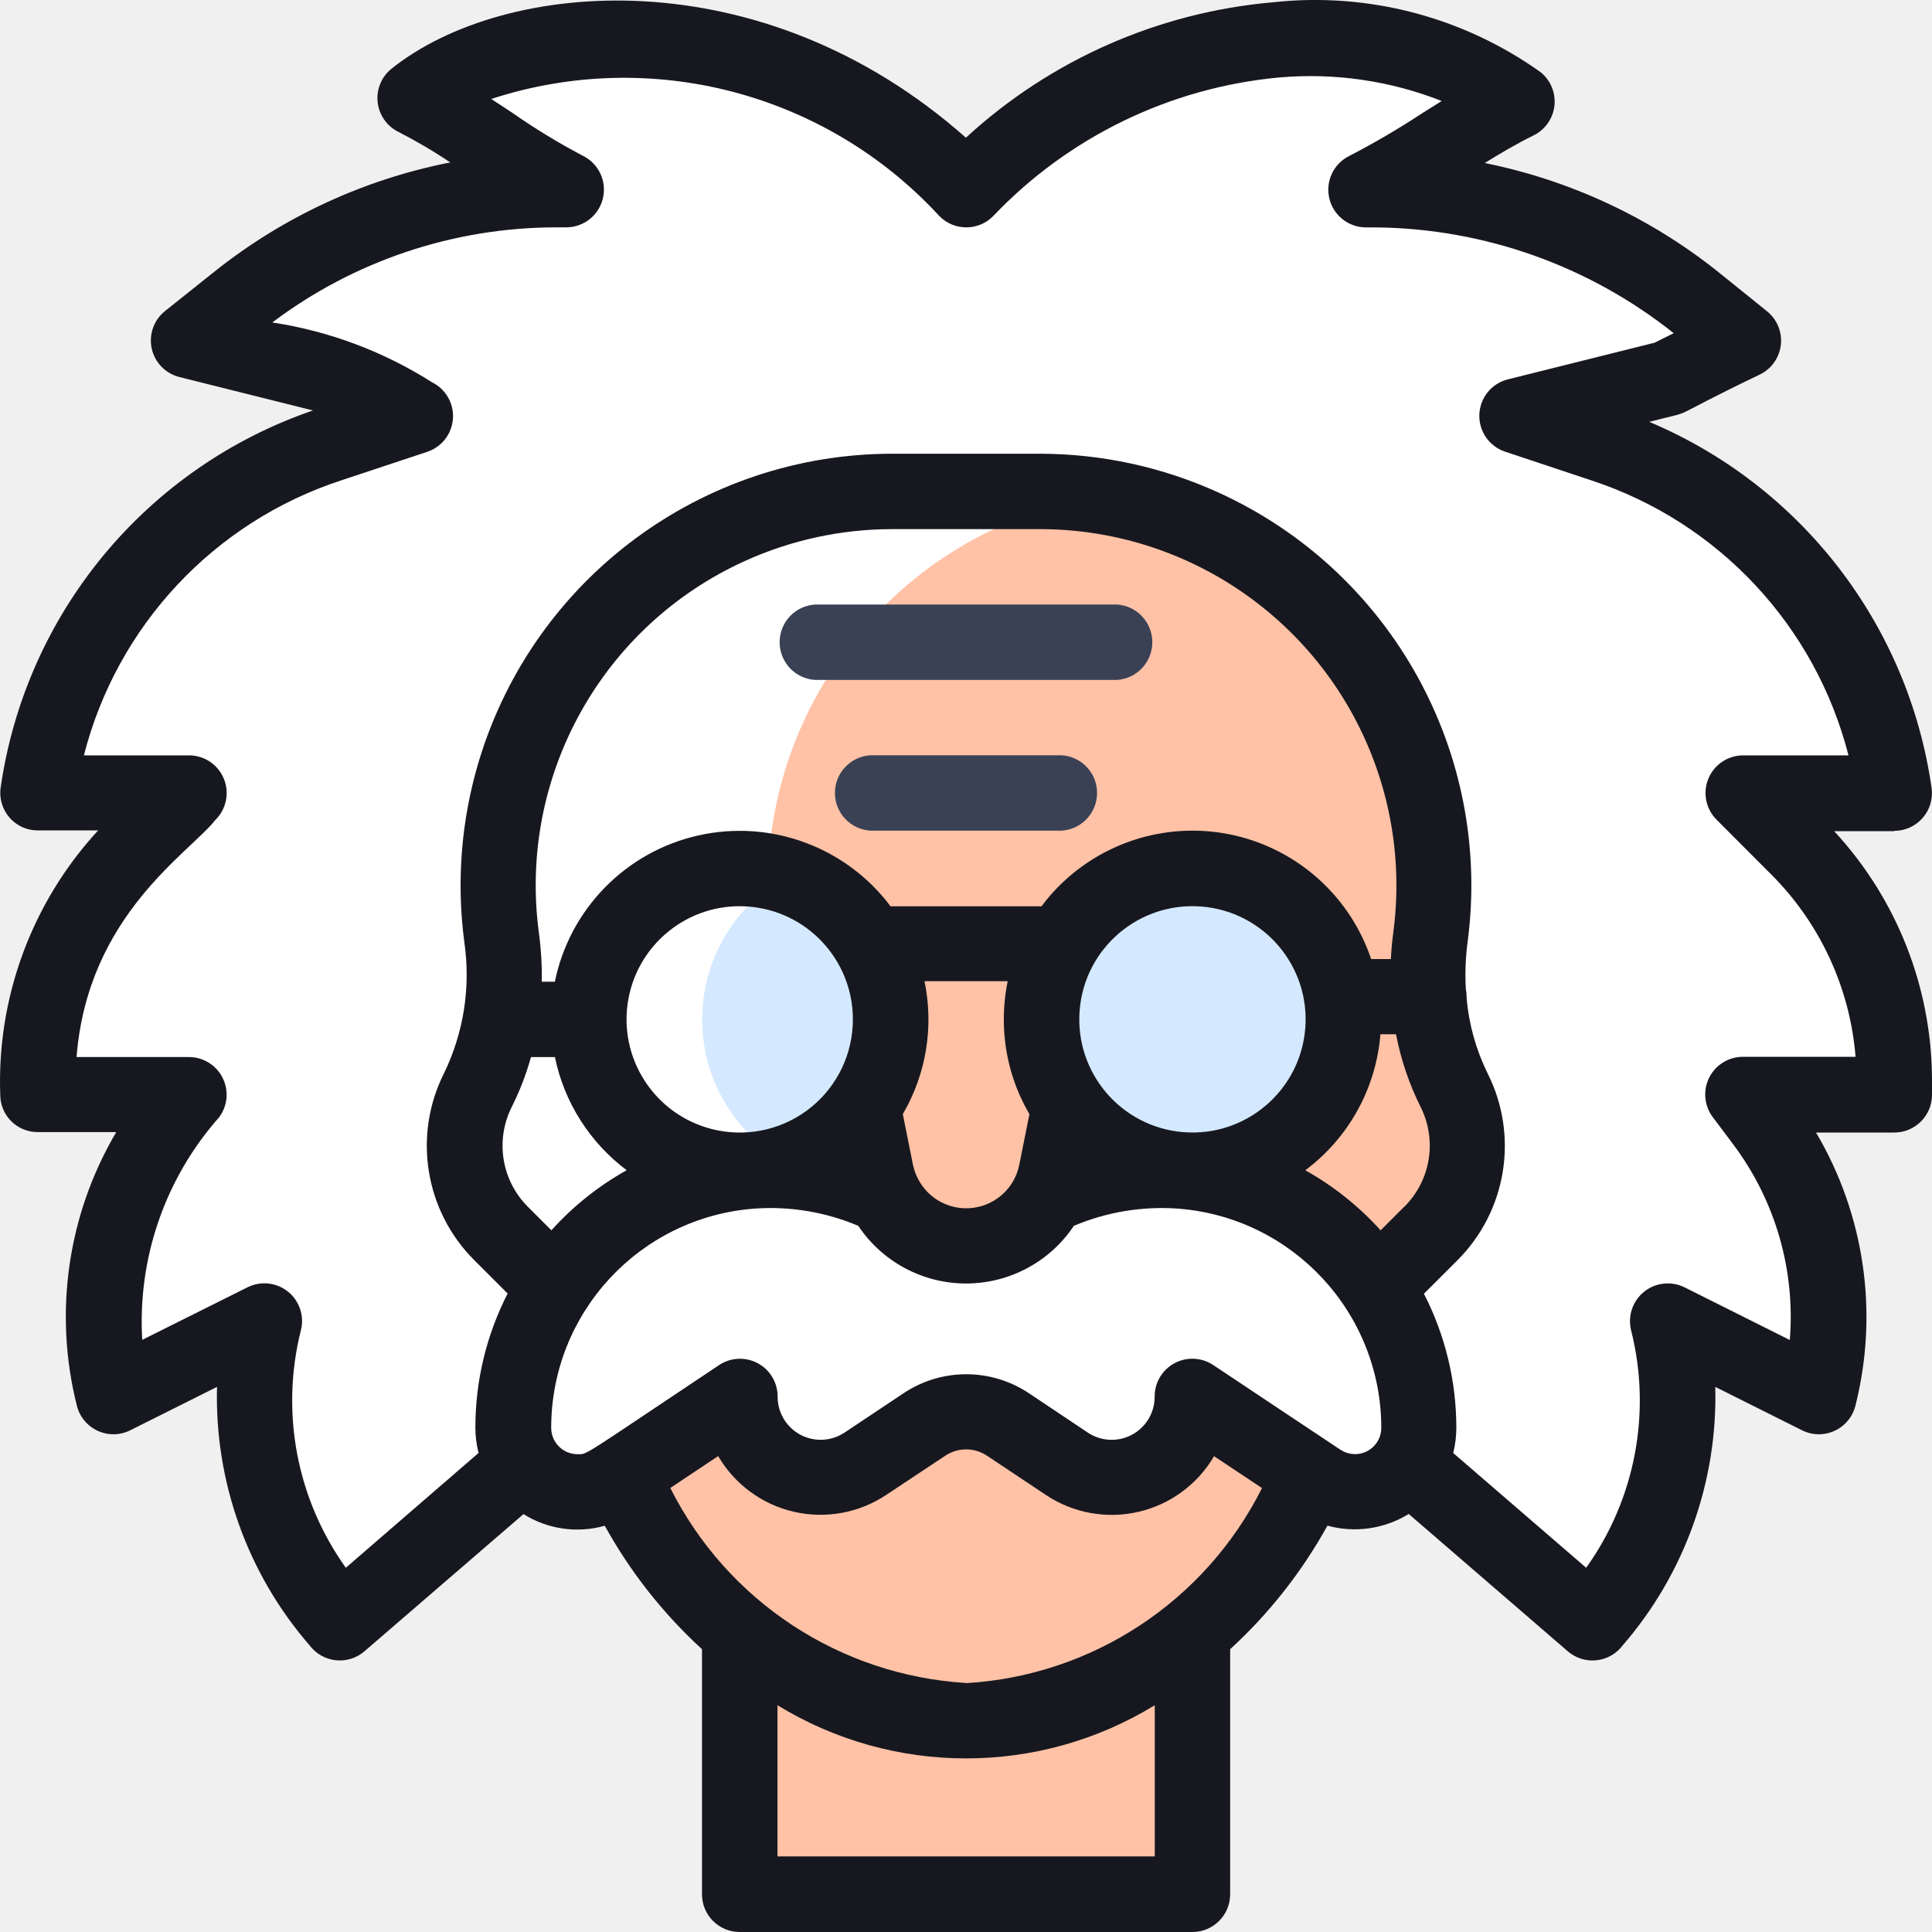
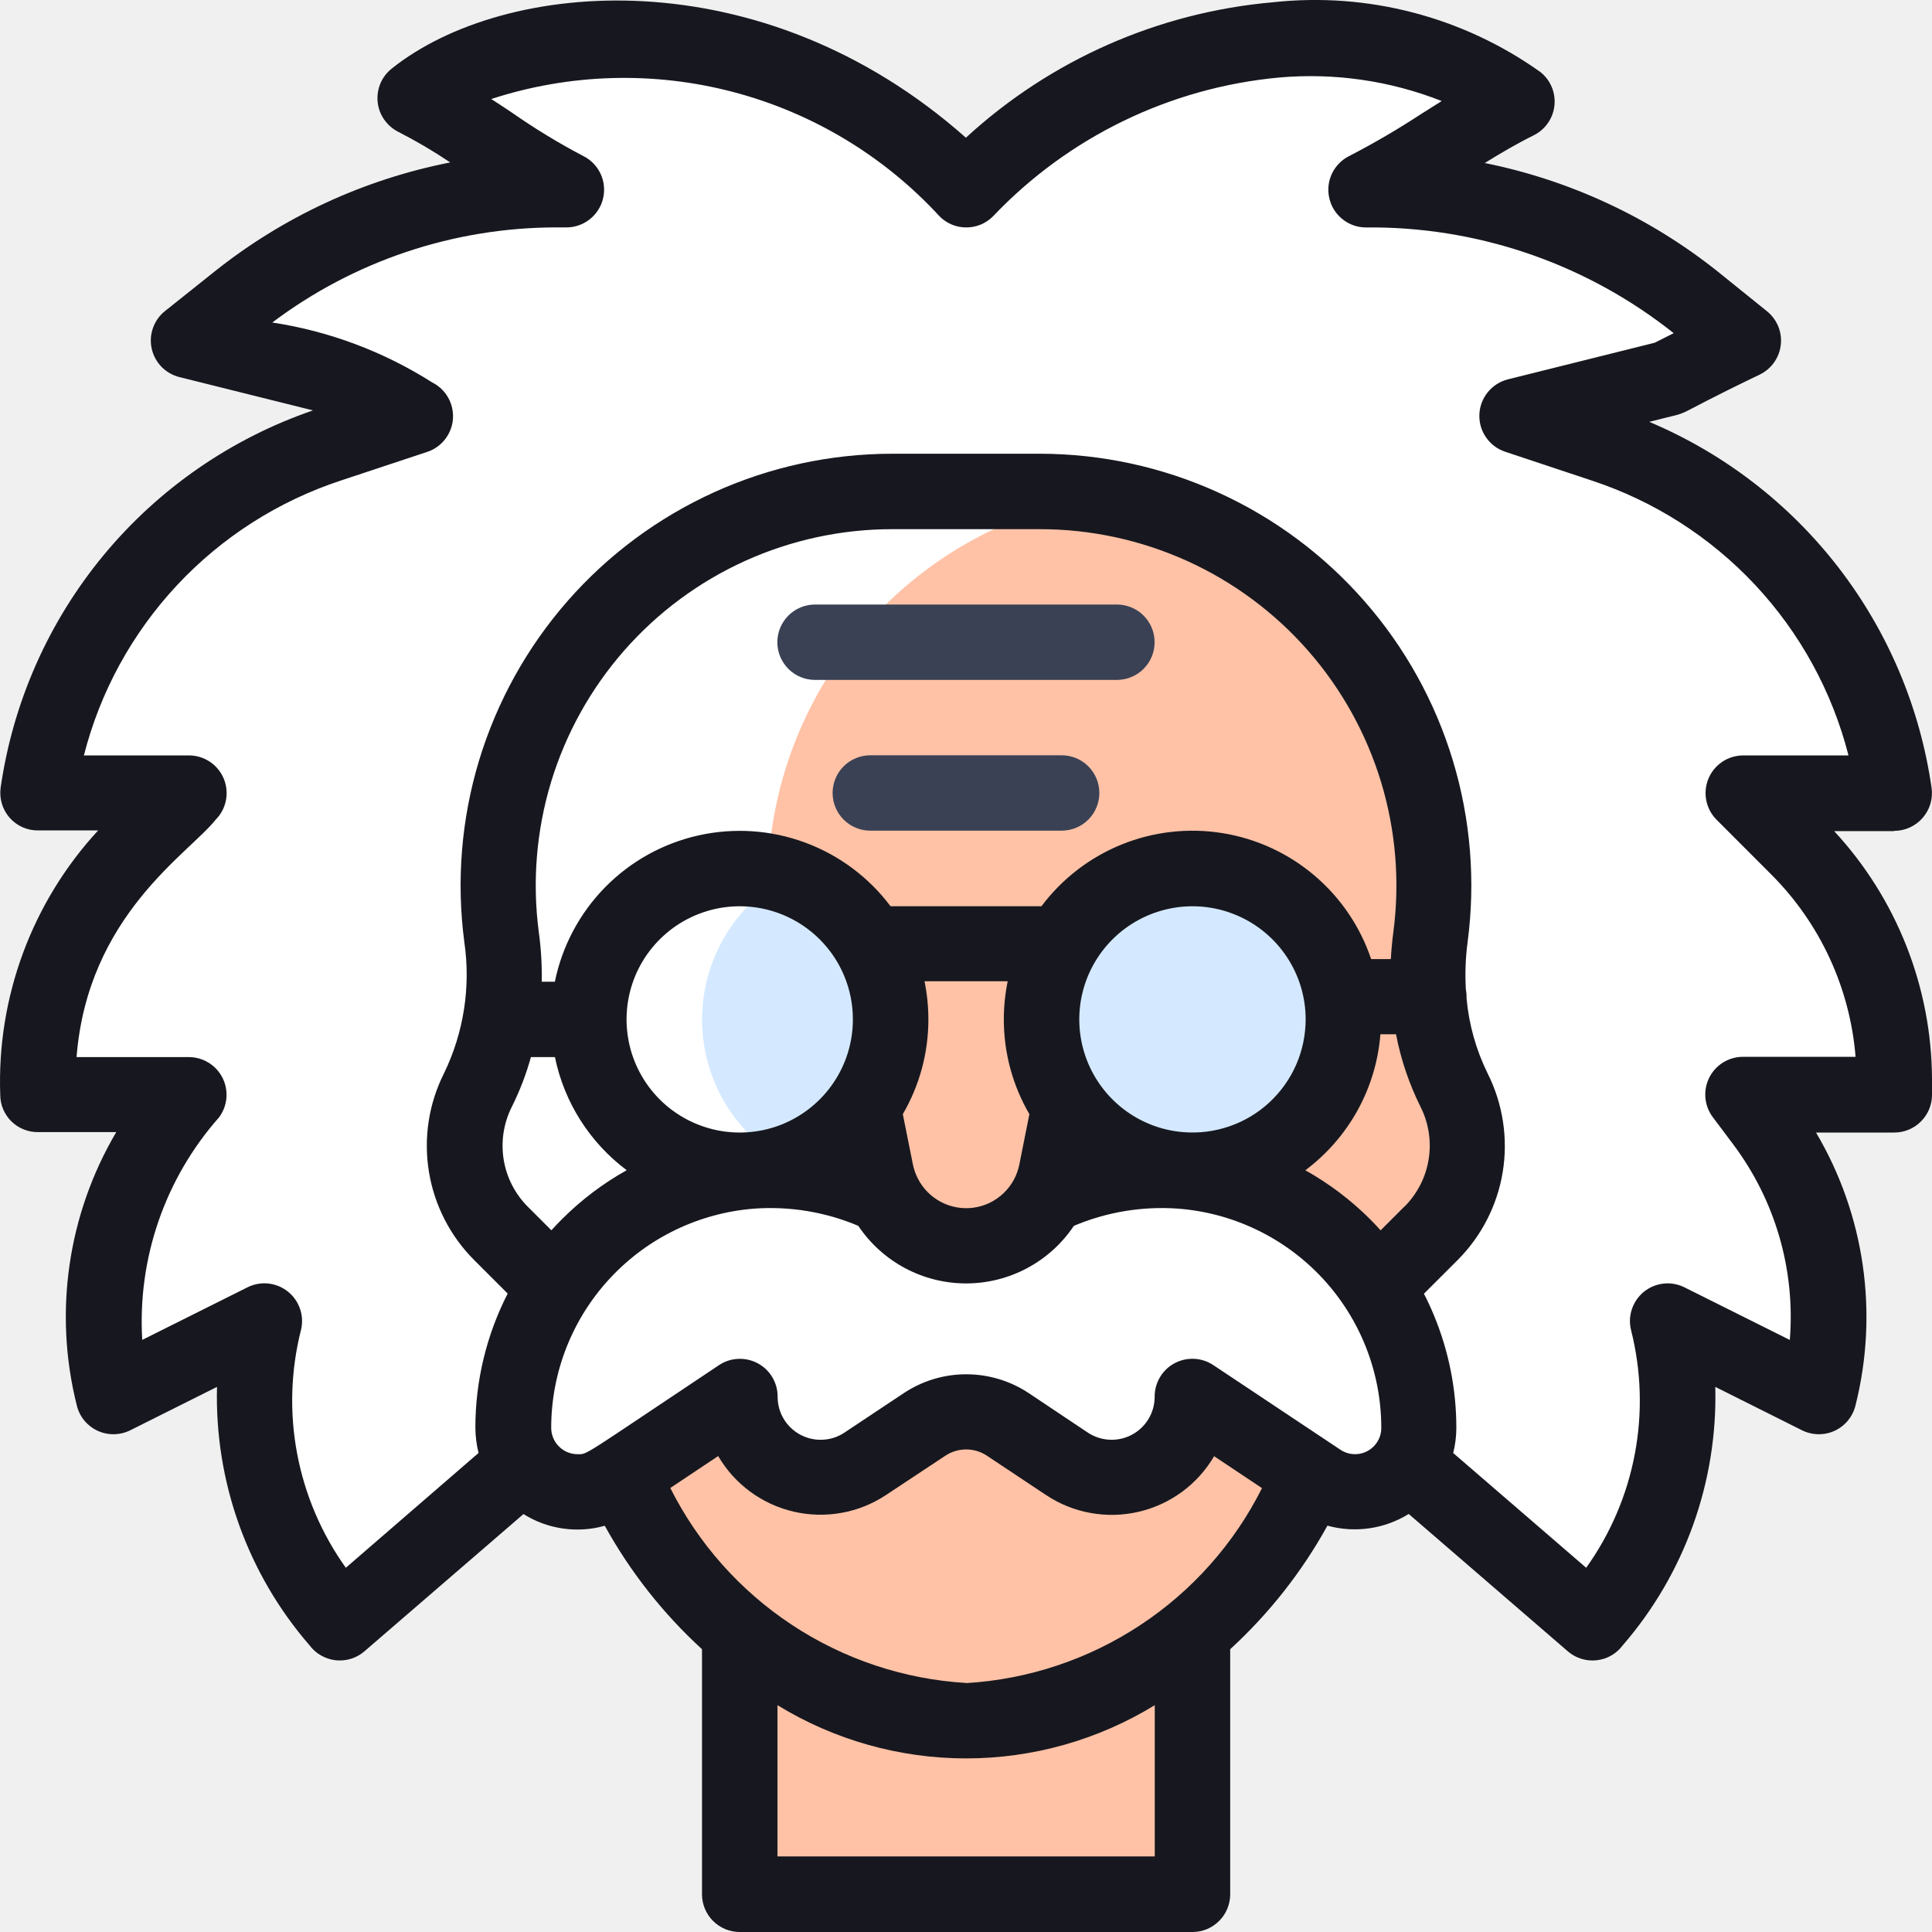
- <svg xmlns="http://www.w3.org/2000/svg" width="40" height="40" fill="none">
-   <path d="M24.668 33.81a9.324 9.324 0 002.464-3.27l-2.446-1.63h-4.92l-2.446 1.63a9.324 9.324 0 002.464 3.27l-.019.022v5.387h4.921v-5.386l-.018-.023z" fill="#FFC2A6" />
-   <path d="M20.515 33.81a9.325 9.325 0 002.464-3.27l-2.445-1.63h-4.92l-2.446 1.63a9.324 9.324 0 002.464 3.27l-.019.022v5.387h4.921v-5.386l-.018-.023z" fill="#FFC2A6" />
-   <path d="M36.09 16.42h3.125a8.932 8.932 0 00-6.02-7.21l-1.791-.597 3.125-.78 1.562-.78-1.029-.82a10.517 10.517 0 00-6.57-2.303h-.215c1.13-.561 1.994-1.262 3.125-1.828C29.222.357 24.09-.16 20 3.928 15.886-.185 10.635.4 8.593 2.03c1.13.561 1.994 1.332 3.124 1.898h-.214c-2.388 0-4.705.812-6.57 2.303l-1.028.82 3.125.78 1.563.78-1.791.596a8.937 8.937 0 00-6.02 7.212h3.124l-1.142 1.142a6.763 6.763 0 00-1.982 4.783v.321h3.125l-.41.548a6.76 6.76 0 00-1.151 5.701l1.562-.78 1.562-.78a6.758 6.758 0 001.151 5.7l.41.548 3.819-3.295a1.326 1.326 0 001.836.36l2.626-1.75a1.67 1.67 0 001.752 1.67c.303-.015.595-.111.847-.279l1.221-.813a1.561 1.561 0 011.733 0l1.221.813a1.674 1.674 0 002.6-1.39l2.625 1.75a1.327 1.327 0 001.836-.361l3.815 3.29.41-.547a6.76 6.76 0 001.152-5.701l1.562.78 1.563.78a6.758 6.758 0 00-1.151-5.7l-.41-.549h3.123v-.321a6.763 6.763 0 00-1.981-4.782l-1.14-1.136z" fill="#fff" />
-   <path d="M16.618 17.984a3.385 3.385 0 000 6.247 3.385 3.385 0 000-6.247zm9.371-.001a3.388 3.388 0 00-4.684 2.953 3.383 3.383 0 004.363 3.41 3.386 3.386 0 001.836-5.116 3.385 3.385 0 00-1.515-1.247z" fill="#D4E9FF" />
-   <path d="M30.11 22.573a5.196 5.196 0 01-.526-1.934 5.922 5.922 0 01.035-1.239c.06-.45.083-.906.068-1.36a8.16 8.16 0 00-6.893-7.767 8.168 8.168 0 00-6.892 7.767 3.127 3.127 0 012.528 3.304 3.12 3.12 0 01-.566 1.57l.27 1.346a1.905 1.905 0 003.74 0l.269-1.347a3.122 3.122 0 012.056-4.889 3.126 3.126 0 013.48 4.004 3.124 3.124 0 01-3.236 2.194v.025a5.33 5.33 0 014.074 2.41l1.114-1.114c.347-.347.587-.786.692-1.264 0-.015.007-.031.01-.046a2.562 2.562 0 00-.224-1.66z" fill="#FFC2A6" />
-   <path d="M21.983 15.637H18.02a.782.782 0 000 1.561h3.96a.782.782 0 000-1.561h.003z" fill="#3A4155" />
-   <path d="M39.217 17.202a.78.78 0 00.774-.891 9.712 9.712 0 00-5.845-7.577c1.1-.285.173.037 2.296-.983a.78.78 0 00.139-1.309l-1.022-.824a11.335 11.335 0 00-4.819-2.243c.329-.203.655-.396 1.015-.574a.78.78 0 00.138-1.309A8.037 8.037 0 0026.356.047a10.77 10.77 0 00-6.358 2.804c-4.235-3.753-9.549-3.3-11.89-1.43a.78.78 0 00.14 1.309c.37.19.729.4 1.074.633a11.336 11.336 0 00-4.875 2.255l-1.028.82a.78.78 0 00.303 1.37l2.758.69A9.718 9.718 0 00.013 16.31a.78.78 0 00.454.817.775.775 0 00.323.066h1.242a7.67 7.67 0 00-2.027 5.473.774.774 0 00.78.773h1.622a7.523 7.523 0 00-.816 5.663.78.78 0 001.107.51l1.795-.898a7.849 7.849 0 001.917 5.352.782.782 0 001.136.122l3.292-2.84a2.097 2.097 0 001.683.241 10.07 10.07 0 002.013 2.556v5.075a.78.78 0 00.781.78h9.374a.781.781 0 00.78-.78v-5.075a10.072 10.072 0 002.014-2.558 2.13 2.13 0 001.683-.242l3.293 2.843a.782.782 0 001.137-.122 7.863 7.863 0 001.917-5.352l1.795.898a.78.78 0 001.107-.51 7.504 7.504 0 00-.816-5.654h1.62a.781.781 0 00.781-.78v-.32a7.6 7.6 0 00-2.026-5.14h1.245l-.002-.006zm-28.062 2.094a7.374 7.374 0 014.269-7.682 7.384 7.384 0 013.045-.659h3.065a7.384 7.384 0 017.06 5.237 7.374 7.374 0 01.254 3.104 6.812 6.812 0 00-.052.56h-.408a3.902 3.902 0 00-5.165-2.372c-.66.267-1.235.71-1.66 1.28h-3.125a3.905 3.905 0 00-6.95 1.561h-.271a6.824 6.824 0 00-.062-1.029zm17.915 5.691l-.486.486a6.11 6.11 0 00-1.559-1.244 3.904 3.904 0 001.555-2.816h.323c.1.522.271 1.027.508 1.503a1.786 1.786 0 01-.337 2.07l-.004.001zm-11.412-3.881a2.341 2.341 0 01-2.8 2.297 2.343 2.343 0 112.8-2.297zm1.347 3.298a1.125 1.125 0 01-.105-.298l-.208-1.039a3.886 3.886 0 00.449-2.752h1.722c-.053.26-.08.525-.08.79-.001.69.181 1.367.53 1.962l-.208 1.039a1.121 1.121 0 01-2.1.298zm5.496-.964a2.343 2.343 0 11.375-4.671 2.343 2.343 0 01-.375 4.671zm-13.907-.52c.166-.33.3-.677.399-1.034h.496a3.91 3.91 0 001.486 2.342 6.107 6.107 0 00-1.559 1.244l-.486-.486a1.786 1.786 0 01-.336-2.065zm5.503 15.515v-3.13a7.477 7.477 0 007.811 0v3.13h-7.811zm3.905-3.591a7.347 7.347 0 01-6.124-4.037l.991-.66a2.454 2.454 0 003.48.803l1.221-.81a.777.777 0 01.866 0l1.22.813a2.456 2.456 0 003.48-.804l.992.66A7.341 7.341 0 0120 34.848l.001-.003zm7.745-4.832l-2.625-1.748a.78.78 0 00-1.216.654.89.89 0 01-1.386.741l-1.215-.812a2.338 2.338 0 00-2.6 0l-1.22.813a.891.891 0 01-1.385-.74.78.78 0 00-1.216-.655c-2.856 1.903-2.712 1.843-2.923 1.843a.546.546 0 01-.549-.548 4.55 4.55 0 014.208-4.537 4.66 4.66 0 012.15.357 2.683 2.683 0 004.463 0 4.667 4.667 0 012.151-.357 4.555 4.555 0 014.214 4.538.543.543 0 01-.85.45zm10.67-8.132h-2.325a.78.78 0 00-.626 1.255l.411.548a5.951 5.951 0 011.179 4.06l-2.179-1.09a.782.782 0 00-1.107.888 5.952 5.952 0 01-.93 4.918l-2.753-2.376c.043-.171.065-.347.065-.523a6.082 6.082 0 00-.671-2.775l.692-.691a3.345 3.345 0 00.628-3.868 4.391 4.391 0 01-.436-1.552v-.033a.782.782 0 00-.016-.157 5.171 5.171 0 01.036-.979 8.936 8.936 0 00-5.163-9.31 8.945 8.945 0 00-3.688-.801h-3.057A8.945 8.945 0 009.92 15.74a8.934 8.934 0 00-.307 3.762 4.677 4.677 0 01-.421 2.72 3.345 3.345 0 00.628 3.869l.69.69a6.09 6.09 0 00-.668 2.778c0 .176.023.352.066.523L7.16 32.459a5.953 5.953 0 01-.93-4.919.78.78 0 00-1.107-.887L2.945 27.74a6.382 6.382 0 011.59-4.606.78.78 0 00-.626-1.249H1.585c.231-2.935 2.325-4.214 2.878-4.913a.78.78 0 00-.552-1.333H1.737a8.1 8.1 0 015.317-5.69l1.79-.594a.78.78 0 00.103-1.439 8.575 8.575 0 00-3.309-1.24 9.775 9.775 0 015.871-1.969h.216a.781.781 0 00.35-1.478 13.63 13.63 0 01-1.477-.9 28.21 28.21 0 00-.427-.28 8.87 8.87 0 019.283 2.43.781.781 0 001.104 0 9.368 9.368 0 015.925-2.875 7.411 7.411 0 013.366.487c-.142.088-.282.176-.42.264a16.79 16.79 0 01-1.496.875.78.78 0 00.35 1.478h.216c2.237.026 4.402.796 6.153 2.19l-.394.197-3.042.76a.78.78 0 00-.058 1.495l1.79.596a8.104 8.104 0 015.323 5.693h-2.178a.78.78 0 00-.552 1.333l1.14 1.142a6.03 6.03 0 011.737 3.771v-.006z" fill="#17181F" />
-   <path d="M16.875 14.077h6.249a.782.782 0 000-1.561h-6.249a.782.782 0 000 1.561z" fill="#3A4155" />
+ <svg xmlns="http://www.w3.org/2000/svg" width="40" height="40" viewBox="0 0 40 40" fill="none">
+   <path d="M24.668 33.81C25.721 32.916 26.563 31.799 27.132 30.539L24.686 28.91H19.765L17.32 30.539C17.889 31.799 18.73 32.916 19.784 33.81L19.765 33.832V39.219H24.686V33.833L24.668 33.81Z" fill="#FFC2A6" />
+   <path d="M20.515 33.81C21.569 32.916 22.411 31.799 22.979 30.539L20.534 28.91H15.613L13.168 30.539C13.737 31.799 14.578 32.916 15.632 33.81L15.613 33.832V39.219H20.534V33.833L20.515 33.81Z" fill="#FFC2A6" />
+   <path d="M36.091 16.421H39.215C38.98 14.779 38.293 13.234 37.229 11.96C36.166 10.687 34.769 9.734 33.194 9.209L31.404 8.613L34.529 7.833L36.091 7.052L35.062 6.233C33.198 4.741 30.881 3.929 28.493 3.93H28.277C29.407 3.369 30.271 2.668 31.402 2.102C29.222 0.357 24.09 -0.16 20 3.928C15.886 -0.185 10.635 0.4 8.593 2.03C9.723 2.591 10.587 3.362 11.717 3.928H11.503C9.115 3.927 6.798 4.74 4.934 6.231L3.905 7.05L7.03 7.831L8.593 8.611L6.802 9.207C5.227 9.732 3.83 10.685 2.767 11.958C1.703 13.232 1.016 14.777 0.781 16.419H3.906L2.764 17.561C1.495 18.83 0.782 20.55 0.782 22.344V22.665H3.907L3.497 23.213C2.892 24.018 2.476 24.947 2.276 25.933C2.077 26.92 2.101 27.938 2.346 28.914L3.908 28.134L5.47 27.353C5.226 28.329 5.202 29.348 5.401 30.334C5.6 31.32 6.017 32.25 6.621 33.054L7.032 33.602L10.85 30.307C11.046 30.597 11.349 30.799 11.693 30.866C12.037 30.934 12.395 30.862 12.686 30.667L15.312 28.918C15.312 29.22 15.394 29.517 15.55 29.776C15.705 30.036 15.928 30.248 16.195 30.391C16.462 30.533 16.762 30.601 17.064 30.587C17.367 30.572 17.659 30.476 17.911 30.308L19.132 29.495C19.389 29.324 19.69 29.233 19.998 29.233C20.307 29.233 20.608 29.324 20.865 29.495L22.086 30.308C22.338 30.476 22.631 30.572 22.933 30.587C23.235 30.601 23.535 30.533 23.802 30.391C24.069 30.248 24.292 30.036 24.447 29.776C24.603 29.517 24.685 29.22 24.685 28.918L27.311 30.667C27.603 30.862 27.959 30.933 28.304 30.866C28.648 30.798 28.951 30.597 29.147 30.307L32.962 33.597L33.373 33.05C33.977 32.245 34.394 31.316 34.593 30.329C34.792 29.343 34.769 28.325 34.524 27.349L36.086 28.129L37.649 28.909C37.893 27.933 37.917 26.915 37.718 25.929C37.519 24.942 37.102 24.013 36.498 23.208L36.087 22.66H39.211V22.339C39.211 20.545 38.498 18.825 37.23 17.556L36.091 16.421Z" fill="white" />
+   <path d="M16.618 17.984C16.001 18.241 15.474 18.675 15.104 19.231C14.733 19.787 14.535 20.44 14.535 21.108C14.535 21.776 14.733 22.429 15.104 22.985C15.474 23.541 16.001 23.974 16.618 24.231C17.234 23.974 17.761 23.541 18.132 22.985C18.502 22.429 18.7 21.776 18.7 21.108C18.7 20.44 18.502 19.787 18.132 19.231C17.761 18.675 17.234 18.241 16.618 17.984Z" fill="#D4E9FF" />
+   <path d="M25.989 17.983C25.318 17.704 24.575 17.647 23.87 17.823C23.165 17.998 22.535 18.395 22.073 18.956C21.611 19.517 21.342 20.211 21.305 20.936C21.268 21.662 21.466 22.38 21.869 22.984C22.273 23.589 22.86 24.047 23.544 24.293C24.227 24.538 24.972 24.556 25.668 24.346C26.363 24.136 26.973 23.707 27.406 23.123C27.839 22.54 28.072 21.833 28.072 21.107C28.072 20.439 27.874 19.785 27.504 19.23C27.133 18.674 26.606 18.24 25.989 17.983Z" fill="#D4E9FF" />
+   <path d="M30.109 22.573C29.81 21.968 29.632 21.311 29.584 20.639C29.552 20.226 29.564 19.811 29.619 19.4C29.679 18.949 29.702 18.494 29.687 18.039C29.617 16.147 28.892 14.337 27.635 12.92C26.377 11.503 24.666 10.568 22.794 10.273C20.923 10.568 19.211 11.504 17.954 12.921C16.697 14.338 15.971 16.147 15.902 18.04C16.343 18.125 16.76 18.302 17.125 18.562C17.491 18.822 17.797 19.157 18.021 19.545C18.052 19.598 18.08 19.652 18.107 19.707C18.361 20.213 18.473 20.779 18.43 21.344C18.388 21.909 18.192 22.451 17.864 22.913L18.133 24.26C18.218 24.694 18.451 25.084 18.792 25.365C19.134 25.645 19.562 25.799 20.003 25.799C20.445 25.799 20.873 25.645 21.215 25.365C21.556 25.084 21.788 24.694 21.873 24.26L22.143 22.913C21.732 22.333 21.531 21.631 21.574 20.921C21.616 20.212 21.9 19.538 22.377 19.011C22.854 18.485 23.497 18.136 24.199 18.024C24.901 17.912 25.621 18.042 26.239 18.394C26.857 18.745 27.336 19.297 27.598 19.957C27.86 20.618 27.889 21.349 27.68 22.028C27.47 22.707 27.035 23.294 26.447 23.693C25.859 24.092 25.152 24.279 24.443 24.222V24.247C25.262 24.308 26.055 24.557 26.762 24.975C27.469 25.393 28.069 25.968 28.517 26.657L29.631 25.543C29.978 25.196 30.218 24.757 30.323 24.279C30.323 24.264 30.33 24.248 30.333 24.233C30.446 23.67 30.368 23.086 30.109 22.573Z" fill="#FFC2A6" />
+   <path d="M21.983 15.637H18.02C17.812 15.637 17.614 15.719 17.467 15.865C17.321 16.012 17.238 16.21 17.238 16.418C17.238 16.625 17.321 16.823 17.467 16.97C17.614 17.116 17.812 17.198 18.02 17.198H21.979C22.187 17.198 22.385 17.116 22.532 16.97C22.678 16.823 22.761 16.625 22.761 16.418C22.761 16.21 22.678 16.012 22.532 15.865C22.385 15.719 22.187 15.637 21.979 15.637H21.983Z" fill="#3A4155" />
+   <path d="M39.217 17.202C39.329 17.202 39.44 17.178 39.542 17.131C39.643 17.085 39.734 17.017 39.807 16.933C39.881 16.848 39.935 16.749 39.967 16.642C39.998 16.535 40.007 16.422 39.991 16.311C39.753 14.651 39.09 13.081 38.066 11.753C37.042 10.425 35.691 9.385 34.146 8.734C35.246 8.449 34.319 8.771 36.442 7.751C36.56 7.692 36.66 7.605 36.735 7.497C36.81 7.39 36.856 7.265 36.87 7.134C36.884 7.004 36.865 6.872 36.814 6.751C36.763 6.63 36.683 6.524 36.581 6.442L35.559 5.618C34.154 4.499 32.502 3.73 30.74 3.375C31.069 3.172 31.395 2.979 31.755 2.801C31.872 2.742 31.973 2.655 32.048 2.547C32.123 2.44 32.169 2.315 32.183 2.185C32.197 2.054 32.177 1.922 32.127 1.801C32.076 1.68 31.996 1.574 31.893 1.492C30.288 0.348 28.317 -0.167 26.356 0.047C23.985 0.254 21.749 1.24 19.998 2.851C15.763 -0.902 10.449 -0.45 8.109 1.421C8.006 1.503 7.926 1.609 7.875 1.73C7.825 1.851 7.805 1.983 7.819 2.114C7.833 2.244 7.879 2.369 7.954 2.476C8.029 2.584 8.13 2.671 8.247 2.73C8.618 2.92 8.977 3.131 9.322 3.363C7.54 3.713 5.868 4.486 4.447 5.618L3.419 6.438C3.304 6.528 3.217 6.65 3.168 6.788C3.118 6.926 3.109 7.075 3.141 7.218C3.172 7.361 3.244 7.492 3.346 7.597C3.449 7.701 3.579 7.775 3.722 7.809L6.48 8.497C4.787 9.078 3.287 10.115 2.146 11.493C1.005 12.872 0.267 14.539 0.013 16.31C-0.002 16.421 0.007 16.534 0.039 16.641C0.071 16.748 0.126 16.847 0.2 16.931C0.274 17.015 0.365 17.082 0.467 17.127C0.569 17.172 0.679 17.195 0.79 17.193H2.032C0.661 18.679 -0.067 20.646 0.005 22.666C0.005 22.768 0.025 22.87 0.065 22.964C0.104 23.058 0.162 23.143 0.234 23.215C0.307 23.287 0.393 23.344 0.488 23.382C0.582 23.421 0.683 23.44 0.786 23.439H2.407C1.4 25.146 1.106 27.181 1.591 29.102C1.619 29.216 1.672 29.321 1.747 29.412C1.822 29.502 1.916 29.574 2.022 29.623C2.128 29.672 2.244 29.696 2.361 29.694C2.478 29.692 2.593 29.664 2.698 29.612L4.493 28.714C4.441 30.675 5.125 32.584 6.41 34.066C6.474 34.152 6.555 34.223 6.649 34.276C6.742 34.329 6.845 34.362 6.951 34.374C7.058 34.385 7.166 34.375 7.268 34.343C7.37 34.311 7.465 34.258 7.546 34.188L10.838 31.347C11.086 31.503 11.364 31.605 11.654 31.646C11.944 31.688 12.239 31.669 12.521 31.589C13.049 32.545 13.729 33.408 14.534 34.145V39.22C14.534 39.427 14.617 39.625 14.763 39.771C14.909 39.918 15.108 40 15.315 40H24.689C24.791 40 24.893 39.98 24.988 39.941C25.082 39.901 25.168 39.844 25.241 39.771C25.313 39.699 25.371 39.613 25.41 39.518C25.449 39.424 25.47 39.322 25.47 39.22V34.145C26.275 33.407 26.955 32.544 27.483 31.587C27.765 31.665 28.06 31.683 28.349 31.642C28.639 31.6 28.917 31.499 29.166 31.345L32.459 34.188C32.54 34.259 32.635 34.311 32.737 34.343C32.84 34.375 32.947 34.386 33.054 34.374C33.161 34.363 33.264 34.33 33.357 34.277C33.45 34.224 33.532 34.152 33.596 34.066C34.88 32.583 35.564 30.675 35.513 28.714L37.308 29.612C37.413 29.664 37.528 29.692 37.645 29.694C37.762 29.696 37.878 29.672 37.984 29.623C38.09 29.574 38.184 29.502 38.259 29.412C38.333 29.321 38.387 29.216 38.415 29.102C38.899 27.183 38.606 25.151 37.599 23.448H39.219C39.426 23.448 39.625 23.366 39.771 23.219C39.918 23.073 40 22.874 40 22.667V22.348C39.994 20.441 39.27 18.606 37.974 17.207H39.219L39.217 17.202ZM11.155 19.296C11.018 18.255 11.105 17.197 11.409 16.192C11.714 15.188 12.23 14.259 12.922 13.47C13.614 12.681 14.467 12.048 15.424 11.614C16.381 11.181 17.419 10.956 18.469 10.956H21.534C22.584 10.956 23.622 11.181 24.579 11.614C25.536 12.048 26.389 12.681 27.081 13.47C27.773 14.259 28.289 15.188 28.594 16.192C28.898 17.197 28.985 18.255 28.848 19.296C28.823 19.483 28.806 19.67 28.796 19.857H28.388C28.161 19.183 27.754 18.583 27.21 18.123C26.667 17.663 26.009 17.361 25.306 17.248C24.603 17.136 23.882 17.217 23.223 17.484C22.563 17.751 21.988 18.194 21.562 18.763H18.438C17.987 18.162 17.371 17.703 16.665 17.443C15.958 17.182 15.192 17.132 14.458 17.297C13.723 17.462 13.052 17.835 12.525 18.373C11.999 18.91 11.638 19.588 11.488 20.325H11.217C11.222 19.981 11.202 19.637 11.155 19.296ZM29.07 24.987L28.584 25.473C28.512 25.393 28.438 25.314 28.362 25.238C27.965 24.842 27.515 24.503 27.026 24.229C27.47 23.897 27.838 23.474 28.107 22.989C28.375 22.503 28.536 21.966 28.58 21.413H28.903C29.003 21.935 29.174 22.44 29.411 22.916C29.58 23.252 29.639 23.634 29.578 24.006C29.518 24.377 29.341 24.721 29.074 24.986L29.07 24.987ZM17.658 21.106C17.658 21.569 17.521 22.022 17.263 22.407C17.006 22.792 16.64 23.092 16.212 23.27C15.784 23.447 15.312 23.493 14.858 23.403C14.403 23.312 13.986 23.089 13.658 22.762C13.331 22.434 13.107 22.017 13.017 21.562C12.927 21.108 12.973 20.637 13.15 20.209C13.328 19.781 13.628 19.416 14.013 19.158C14.399 18.901 14.852 18.763 15.315 18.763C15.623 18.763 15.928 18.824 16.212 18.941C16.496 19.059 16.755 19.232 16.972 19.449C17.19 19.667 17.363 19.925 17.48 20.209C17.598 20.493 17.658 20.798 17.658 21.106ZM19.005 24.404C18.956 24.31 18.921 24.209 18.9 24.106L18.692 23.067C19.039 22.472 19.222 21.794 19.221 21.105C19.221 20.84 19.194 20.576 19.141 20.316H20.863C20.81 20.576 20.783 20.84 20.783 21.105C20.782 21.794 20.965 22.472 21.312 23.067L21.105 24.106C21.06 24.335 20.946 24.544 20.776 24.705C20.607 24.866 20.392 24.97 20.161 25.003C19.93 25.036 19.694 24.995 19.487 24.888C19.28 24.781 19.111 24.611 19.005 24.404ZM24.501 23.44C24.047 23.404 23.614 23.236 23.254 22.957C22.894 22.678 22.623 22.301 22.474 21.871C22.325 21.44 22.305 20.976 22.416 20.535C22.527 20.093 22.765 19.694 23.099 19.385C23.434 19.076 23.851 18.872 24.3 18.796C24.749 18.72 25.21 18.777 25.628 18.96C26.045 19.142 26.4 19.442 26.649 19.823C26.899 20.203 27.032 20.649 27.032 21.104C27.032 21.427 26.965 21.747 26.836 22.044C26.706 22.34 26.516 22.607 26.279 22.826C26.041 23.046 25.76 23.214 25.454 23.319C25.148 23.425 24.824 23.466 24.501 23.44ZM10.594 22.921C10.76 22.589 10.893 22.243 10.992 21.886H11.489C11.681 22.822 12.21 23.655 12.975 24.228C12.485 24.502 12.036 24.841 11.639 25.238C11.562 25.314 11.488 25.392 11.416 25.472L10.93 24.986C10.664 24.721 10.488 24.378 10.428 24.008C10.368 23.637 10.426 23.256 10.594 22.921ZM16.097 38.435V35.304C17.272 36.024 18.624 36.406 20.002 36.406C21.381 36.406 22.733 36.024 23.908 35.304V38.435H16.097ZM20.002 34.844C18.717 34.767 17.475 34.353 16.4 33.644C15.325 32.936 14.455 31.957 13.878 30.807L14.869 30.146C15.038 30.435 15.264 30.686 15.533 30.884C15.803 31.082 16.11 31.223 16.435 31.298C16.761 31.373 17.099 31.381 17.428 31.321C17.757 31.262 18.07 31.135 18.348 30.95L19.57 30.141C19.698 30.055 19.849 30.009 20.003 30.009C20.158 30.009 20.308 30.055 20.436 30.141L21.657 30.953C21.935 31.138 22.248 31.265 22.577 31.324C22.906 31.384 23.244 31.376 23.57 31.301C23.896 31.226 24.203 31.085 24.472 30.887C24.742 30.689 24.968 30.438 25.137 30.149L26.128 30.81C25.551 31.961 24.681 32.94 23.605 33.648C22.53 34.357 21.287 34.77 20.002 34.847L20.002 34.844ZM27.747 30.012L25.122 28.264C25.004 28.185 24.866 28.139 24.725 28.133C24.583 28.126 24.442 28.158 24.317 28.225C24.192 28.292 24.087 28.392 24.015 28.515C23.943 28.637 23.905 28.776 23.906 28.918C23.906 29.079 23.863 29.238 23.78 29.376C23.697 29.514 23.578 29.628 23.436 29.704C23.293 29.78 23.133 29.816 22.972 29.808C22.811 29.8 22.655 29.749 22.52 29.659L21.305 28.847C20.92 28.59 20.468 28.453 20.005 28.453C19.543 28.453 19.09 28.59 18.706 28.847L17.484 29.66C17.35 29.75 17.194 29.801 17.033 29.808C16.872 29.816 16.712 29.78 16.57 29.704C16.428 29.628 16.309 29.515 16.226 29.377C16.143 29.238 16.1 29.08 16.1 28.919C16.101 28.777 16.063 28.638 15.991 28.515C15.918 28.393 15.814 28.293 15.689 28.226C15.564 28.159 15.423 28.127 15.281 28.134C15.139 28.14 15.002 28.186 14.884 28.265C12.028 30.168 12.172 30.108 11.961 30.108C11.889 30.108 11.818 30.094 11.751 30.067C11.684 30.04 11.624 29.999 11.573 29.948C11.521 29.898 11.481 29.837 11.454 29.77C11.426 29.704 11.412 29.632 11.412 29.56C11.413 28.413 11.846 27.309 12.627 26.468C13.407 25.626 14.476 25.111 15.62 25.023C16.355 24.971 17.092 25.093 17.77 25.38C18.016 25.747 18.348 26.047 18.737 26.255C19.126 26.463 19.561 26.572 20.002 26.572C20.443 26.572 20.878 26.463 21.267 26.255C21.656 26.047 21.988 25.747 22.233 25.38C22.912 25.093 23.649 24.971 24.384 25.023C25.529 25.109 26.6 25.624 27.382 26.466C28.163 27.307 28.598 28.413 28.598 29.561C28.599 29.66 28.572 29.758 28.521 29.843C28.47 29.928 28.397 29.997 28.309 30.044C28.222 30.09 28.123 30.112 28.024 30.106C27.925 30.101 27.829 30.068 27.747 30.012ZM38.418 21.88H36.093C35.946 21.879 35.803 21.919 35.678 21.995C35.554 22.072 35.453 22.181 35.388 22.312C35.323 22.443 35.295 22.589 35.309 22.735C35.323 22.88 35.377 23.019 35.466 23.135L35.877 23.683C36.754 24.847 37.173 26.291 37.056 27.742L34.877 26.654C34.743 26.587 34.593 26.559 34.445 26.575C34.296 26.591 34.155 26.649 34.038 26.742C33.922 26.836 33.835 26.961 33.787 27.103C33.739 27.244 33.733 27.396 33.77 27.541C33.981 28.38 34.008 29.253 33.847 30.103C33.687 30.952 33.343 31.756 32.84 32.459L30.087 30.083C30.13 29.912 30.152 29.736 30.152 29.56C30.152 28.758 29.993 27.964 29.685 27.224C29.623 27.075 29.555 26.929 29.481 26.785L30.173 26.094C30.671 25.597 31 24.956 31.113 24.262C31.225 23.567 31.116 22.855 30.801 22.226C30.561 21.74 30.413 21.214 30.364 20.674C30.364 20.663 30.364 20.652 30.364 20.641C30.364 20.588 30.359 20.536 30.349 20.484C30.33 20.157 30.342 19.83 30.385 19.506C30.552 18.245 30.448 16.963 30.08 15.746C29.712 14.528 29.088 13.404 28.25 12.447C27.412 11.489 26.38 10.722 25.222 10.196C24.064 9.669 22.806 9.396 21.534 9.394H18.477C17.203 9.394 15.945 9.666 14.786 10.191C13.627 10.717 12.593 11.483 11.754 12.44C10.915 13.397 10.29 14.522 9.92 15.74C9.551 16.958 9.447 18.24 9.613 19.502C9.749 20.43 9.602 21.378 9.192 22.223C8.876 22.851 8.767 23.564 8.88 24.258C8.993 24.953 9.322 25.594 9.82 26.091L10.511 26.782C10.071 27.641 9.842 28.593 9.842 29.559C9.843 29.735 9.865 29.911 9.908 30.082L7.16 32.459C6.657 31.755 6.314 30.951 6.153 30.102C5.992 29.253 6.019 28.378 6.23 27.541C6.267 27.396 6.261 27.243 6.213 27.102C6.166 26.96 6.078 26.835 5.962 26.742C5.845 26.648 5.704 26.59 5.556 26.574C5.407 26.558 5.257 26.586 5.123 26.653L2.945 27.741C2.844 26.056 3.416 24.4 4.534 23.135C4.621 23.019 4.674 22.881 4.687 22.736C4.7 22.592 4.673 22.447 4.608 22.317C4.543 22.187 4.443 22.078 4.319 22.002C4.196 21.926 4.054 21.886 3.909 21.886H1.585C1.816 18.951 3.91 17.672 4.463 16.973C4.573 16.863 4.647 16.724 4.677 16.573C4.707 16.421 4.692 16.264 4.633 16.122C4.574 15.979 4.473 15.857 4.345 15.771C4.216 15.685 4.065 15.64 3.911 15.64H1.737C2.073 14.321 2.737 13.109 3.667 12.114C4.596 11.12 5.761 10.376 7.054 9.95L8.845 9.356C8.991 9.308 9.12 9.217 9.215 9.094C9.31 8.972 9.367 8.825 9.378 8.671C9.388 8.517 9.353 8.363 9.277 8.229C9.2 8.094 9.085 7.986 8.947 7.917C7.942 7.279 6.815 6.856 5.638 6.677C7.33 5.402 9.391 4.711 11.509 4.708H11.726C11.902 4.709 12.072 4.649 12.21 4.54C12.348 4.431 12.446 4.279 12.486 4.108C12.527 3.936 12.508 3.757 12.434 3.597C12.359 3.438 12.233 3.308 12.075 3.23C11.564 2.962 11.071 2.661 10.598 2.331C10.458 2.237 10.316 2.143 10.171 2.05C11.789 1.523 13.524 1.471 15.17 1.902C16.816 2.333 18.303 3.228 19.454 4.48C19.526 4.553 19.612 4.61 19.707 4.65C19.802 4.689 19.903 4.709 20.006 4.709C20.108 4.709 20.21 4.689 20.305 4.65C20.399 4.61 20.485 4.553 20.558 4.48C22.119 2.836 24.225 1.814 26.483 1.605C27.628 1.504 28.78 1.67 29.849 2.092C29.707 2.18 29.567 2.268 29.43 2.356C28.946 2.673 28.447 2.965 27.933 3.231C27.776 3.309 27.65 3.439 27.575 3.598C27.5 3.758 27.482 3.937 27.523 4.109C27.563 4.28 27.66 4.432 27.798 4.541C27.936 4.65 28.107 4.71 28.283 4.709H28.499C30.736 4.735 32.901 5.505 34.652 6.898L34.258 7.096L31.216 7.855C31.053 7.897 30.908 7.99 30.802 8.121C30.696 8.252 30.635 8.413 30.629 8.581C30.622 8.75 30.67 8.915 30.766 9.054C30.861 9.193 30.999 9.297 31.158 9.351L32.949 9.947C34.243 10.372 35.41 11.117 36.34 12.112C37.27 13.107 37.934 14.32 38.271 15.64H36.093C35.939 15.64 35.788 15.685 35.659 15.771C35.531 15.857 35.43 15.979 35.371 16.122C35.312 16.264 35.297 16.421 35.327 16.573C35.357 16.724 35.431 16.863 35.541 16.973L36.682 18.115C37.689 19.127 38.304 20.463 38.418 21.886V21.88Z" fill="#17181F" />
+   <path d="M16.875 14.077H23.124C23.331 14.077 23.53 13.995 23.676 13.849C23.823 13.702 23.905 13.504 23.905 13.296C23.905 13.089 23.823 12.891 23.676 12.744C23.53 12.598 23.331 12.516 23.124 12.516H16.875C16.668 12.516 16.469 12.598 16.323 12.744C16.176 12.891 16.094 13.089 16.094 13.296C16.094 13.504 16.176 13.702 16.323 13.849C16.469 13.995 16.668 14.077 16.875 14.077Z" fill="#3A4155" />
</svg>
